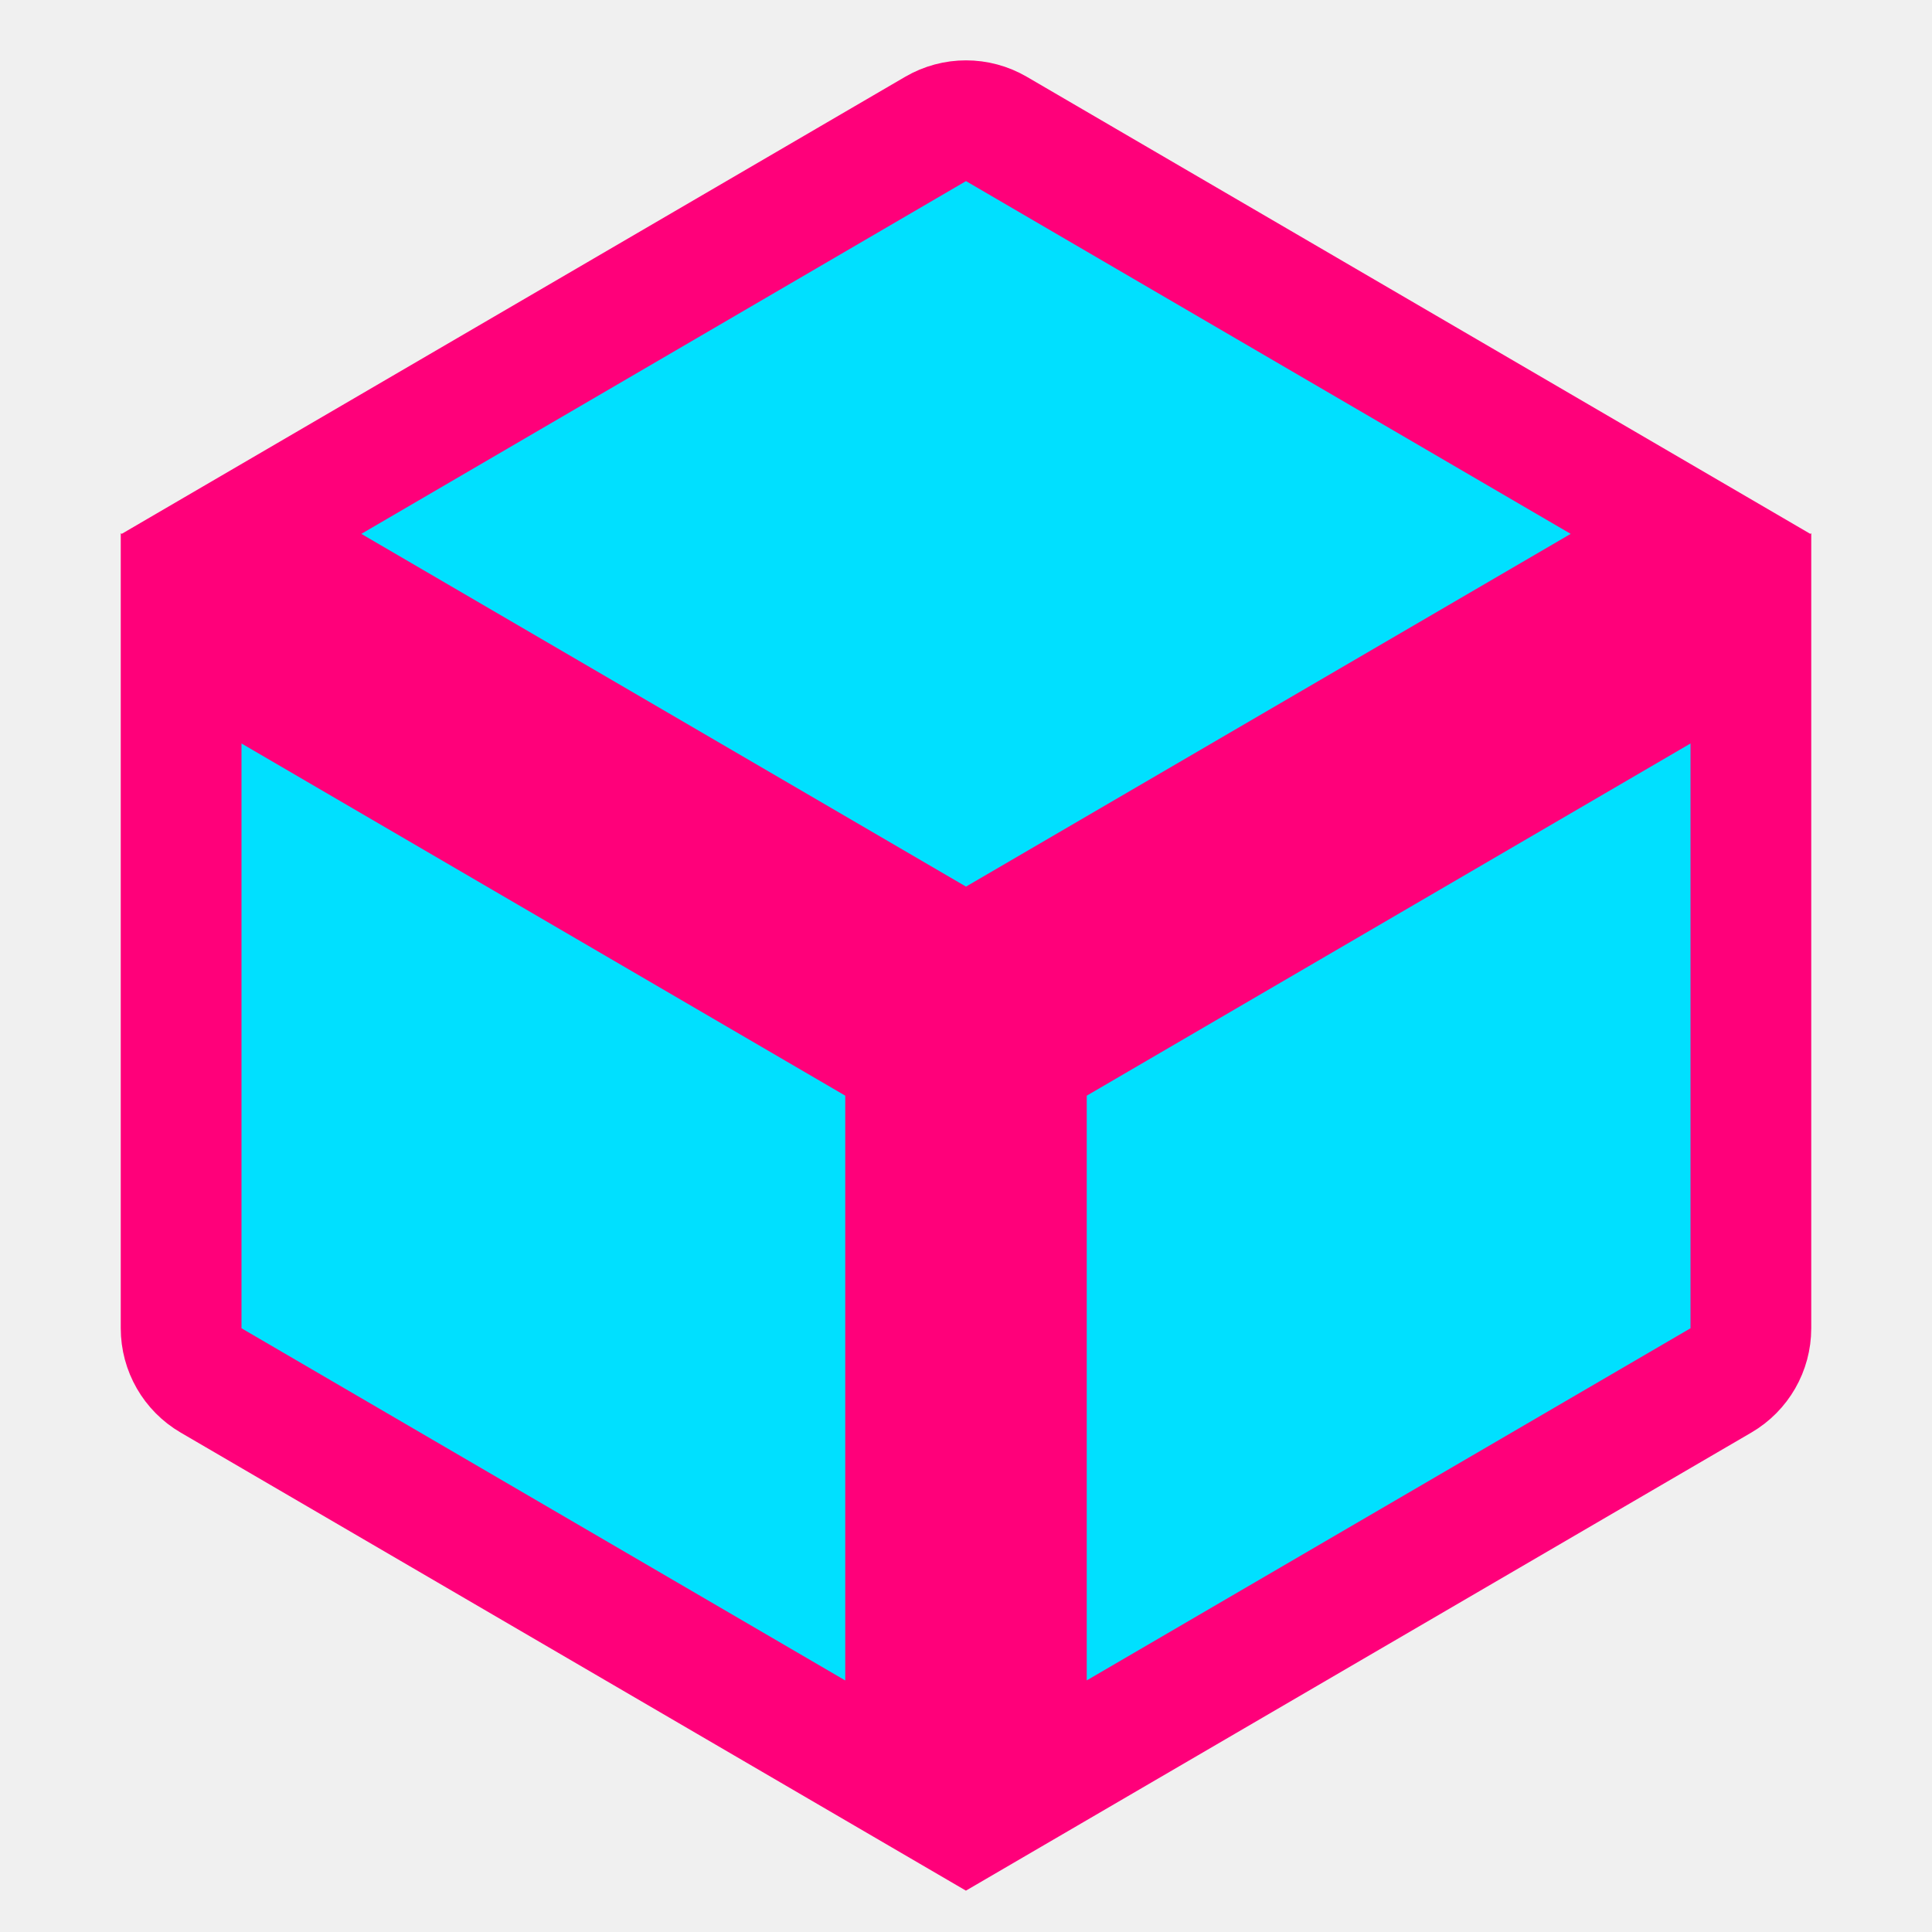
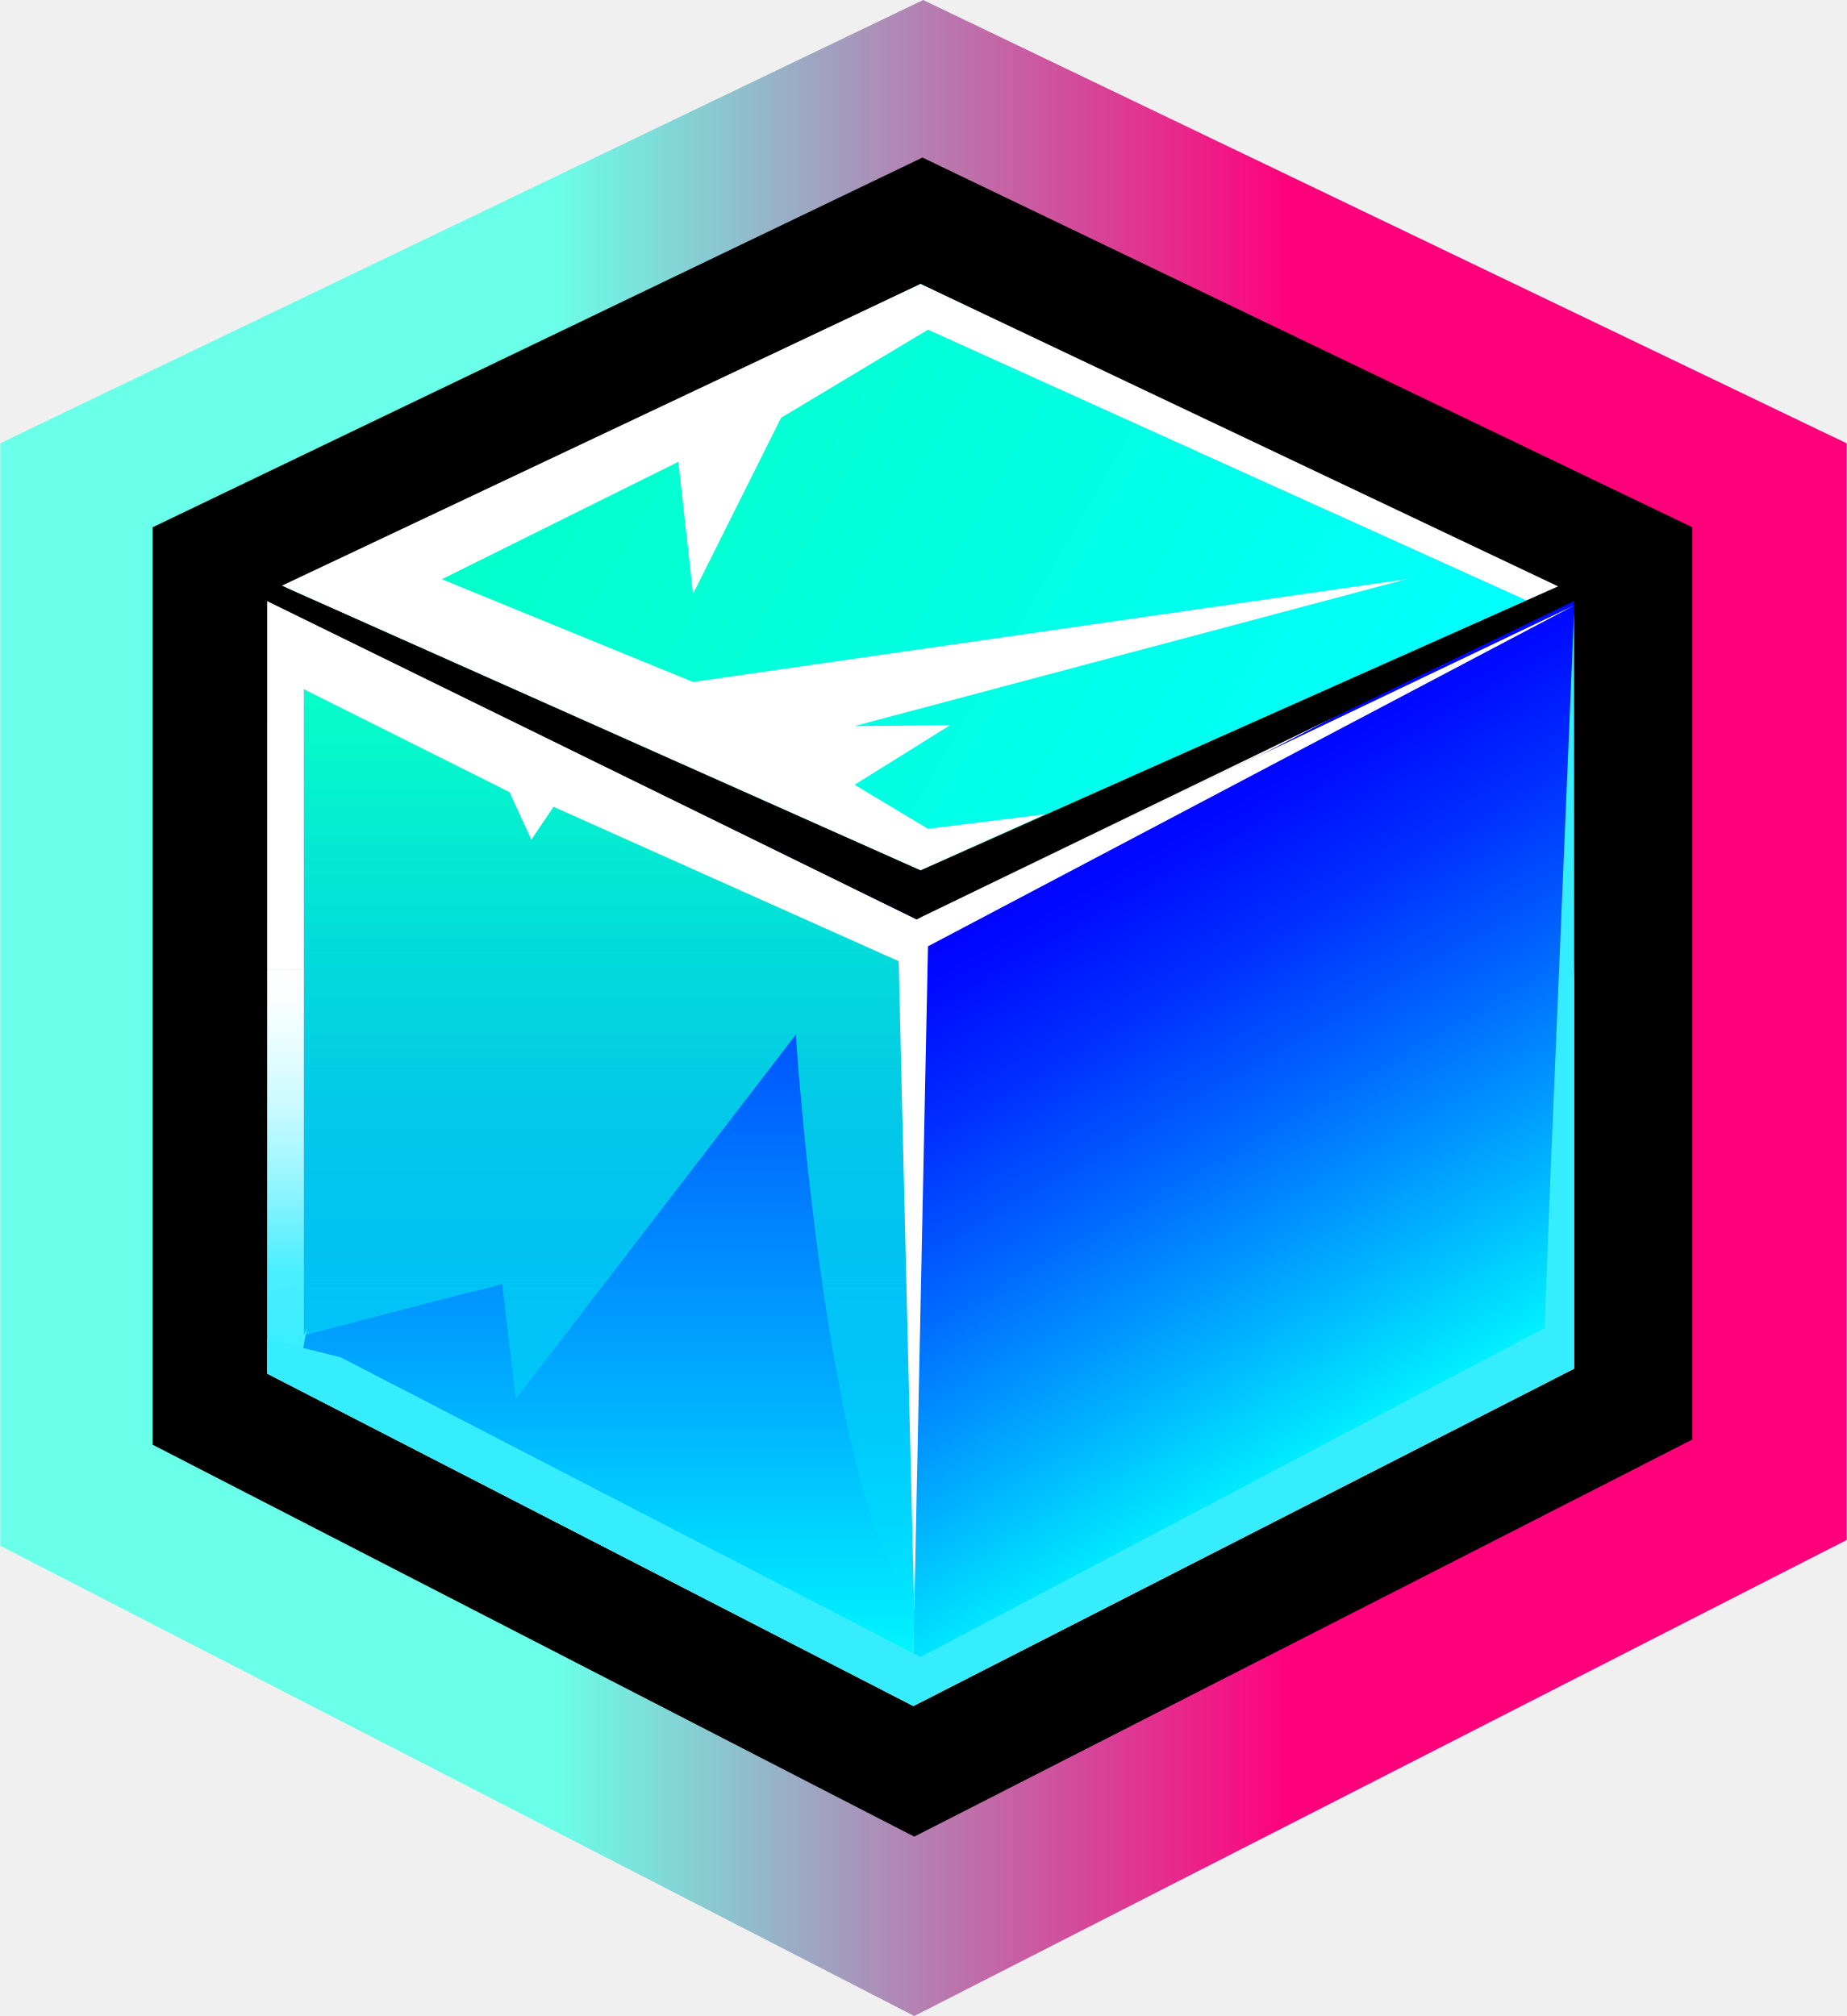
- <svg xmlns="http://www.w3.org/2000/svg" viewBox="0 0 24 24" fill="#00E0FF" stroke-width="1.5" stroke="#FF007A" class="w-6 h-6">
-   <path d="M12.378 1.602a.75.75 0 0 0-.756 0L3 6.632l9 5.25 9-5.25-8.622-5.03ZM21.75 7.93l-9 5.25v9l8.628-5.032a.75.75 0 0 0 .372-.648V7.93ZM11.25 22.18v-9l-9-5.25v8.57a.75.75 0 0 0 .372.648l8.628 5.033Z" />
+ <svg xmlns="http://www.w3.org/2000/svg" xmlns:xlink="http://www.w3.org/1999/xlink" viewBox="0 0 298.98 326.53">
+   <defs>
+     <style>.cls-1{fill:url(#linear-gradient);}.cls-2{fill:url(#linear-gradient-2);}.cls-3{fill:url(#linear-gradient-3);}.cls-4{fill:url(#linear-gradient-4);}.cls-5{fill:url(#linear-gradient-5);}.cls-6{fill:url(#linear-gradient-6);}.cls-7{fill:#fff;}.cls-8{fill:#36edff;}</style>
+     <linearGradient id="linear-gradient" x1="150.95" y1="197.27" x2="449.94" y2="197.27" gradientUnits="userSpaceOnUse">
+       <stop offset="0.3" stop-color="#6affe8" />
+       <stop offset="0.7" stop-color="#ff007a" />
+     </linearGradient>
+     <linearGradient id="linear-gradient-2" x1="230.86" y1="232.35" x2="175.2" y2="135.96" gradientUnits="userSpaceOnUse">
+       <stop offset="0" stop-color="aqua" />
+       <stop offset="0.25" stop-color="#00b3ff" />
+       <stop offset="0.52" stop-color="#0067ff" />
+       <stop offset="0.74" stop-color="#002fff" />
+       <stop offset="0.91" stop-color="#000dff" />
+       <stop offset="1" stop-color="blue" />
+     </linearGradient>
+     <linearGradient id="linear-gradient-3" x1="94.55" y1="273.74" x2="94.55" y2="93.48" xlink:href="#linear-gradient-2" />
+     <linearGradient id="linear-gradient-4" x1="65.05" y1="47.86" x2="228.37" y2="142.15" gradientUnits="userSpaceOnUse">
+       <stop offset="0" stop-color="#05ffc5" />
+       <stop offset="0.33" stop-color="#04ffd4" />
+       <stop offset="0.95" stop-color="#00fffc" />
+       <stop offset="1" stop-color="aqua" />
+     </linearGradient>
+     <linearGradient id="linear-gradient-5" x1="249.58" y1="294" x2="249.58" y2="145.65" gradientUnits="userSpaceOnUse">
+       <stop offset="0" stop-color="aqua" stop-opacity="0" />
+       <stop offset="0.17" stop-color="#01fff2" stop-opacity="0.23" />
+       <stop offset="0.4" stop-color="#02ffe4" stop-opacity="0.5" />
+       <stop offset="0.6" stop-color="#04ffd8" stop-opacity="0.71" />
+       <stop offset="0.78" stop-color="#04ffcf" stop-opacity="0.87" />
+       <stop offset="0.92" stop-color="#05ffca" stop-opacity="0.96" />
+       <stop offset="1" stop-color="#05ffc8" />
+     </linearGradient>
+     <linearGradient id="linear-gradient-6" x1="197.44" y1="254.43" x2="197.44" y2="191" gradientUnits="userSpaceOnUse">
+       <stop offset="0" stop-color="#36edff" />
+       <stop offset="0.23" stop-color="#4aefff" />
+       <stop offset="0.31" stop-color="#65f1ff" />
+       <stop offset="0.48" stop-color="#9cf6ff" />
+       <stop offset="0.64" stop-color="#c7faff" />
+       <stop offset="0.79" stop-color="#e5fdff" />
+       <stop offset="0.91" stop-color="#f8feff" />
+       <stop offset="1" stop-color="#fff" />
+     </linearGradient>
+   </defs>
+   <g id="Layer_3" data-name="Layer 3">
+     <path class="cls-1" d="M301,68l121,55V266L300,327,179,267l1-142L299,68m1.44-34-3.55,1.71L155.6,103.57,151,105.8V284.38l4.45,2.29,139.82,71.94,3.74,1.92,3.75-1.91,142.75-72.9,4.48-2.28V105.8l-4.66-2.23L304,35.71,300.44,34Z" transform="translate(-150.95 -34)" />
+     <polygon class="cls-2" points="149 151.09 257.28 94.61 252.52 219.84 147.9 272.16 149 151.09" />
+     <polygon class="cls-3" points="40.1 93.48 149 145.14 147.9 273.74 40.1 216.87 40.1 93.48" />
+     <polygon class="cls-4" points="38.51 93.82 147.9 143.75 254.9 96.2 147.9 41.51 38.51 93.82" />
+     <path class="cls-5" d="M297.06,212l-.59-22.37L237.6,162.75l-37.43-17.1V250.28l26.23-6.82c3.4-.7,5.87-1.5,5.87-1.5l2.22,18.62,45.33-59S284.73,277.35,299,294C299,270.22,297.06,212,297.06,212Z" transform="translate(-150.95 -34)" />
+     <path d="M298.84,321,184.71,262.29V124.83L300,69.44l115.32,55.39V261.51ZM194.22,256.49l104.64,53.84,107-54.64V130.81L300,80,194.22,130.81Z" transform="translate(-150.95 -34)" />
+     <path class="cls-6" d="M200.66,249.15l-.49,1.13V191h-5.95v61.92l5.43,1.51" transform="translate(-150.95 -34)" />
+     <path class="cls-7" d="M299.38,182.91,194.22,131.24V191h5.95V145.65l33.29,16.65L237,170l3.59-5.32,55.88,25L299,295l2.23-107.73L406,132Z" transform="translate(-150.95 -34)" />
+     <polygon class="cls-7" points="149.08 140.98 169.3 131.87 150.27 134.24 138.38 127.11 153.84 117.47 138.38 117.6 227.69 93.82 112.23 110.46 71.54 93.82 109.85 74.8 112.23 96.2 126.49 67.66 150.27 53.4 250.14 98.58 254.9 96.2 149.08 45.99 45.63 94.87 149.08 140.98" />
+     <polygon class="cls-8" points="43.27 216.87 55.16 219.84 149.08 268.39 250.14 215.09 251.05 191 254.9 99.23 254.9 221.69 147.9 276.33 43.27 222.49 43.27 216.87" />
+     <polygon points="40.89 96.2 148.42 148.91 257.28 96.2 254.9 93.82 149.08 140.98 43.27 93.82 40.89 96.2" />
+     <path d="M299,331.48,175.67,268V119.4L300.33,59.52,425,119.4V267.16ZM186,261.73l113.11,58.19,115.66-59.06v-135L300.33,70.93,186,125.87Z" transform="translate(-150.95 -34)" />
+   </g>
</svg>
